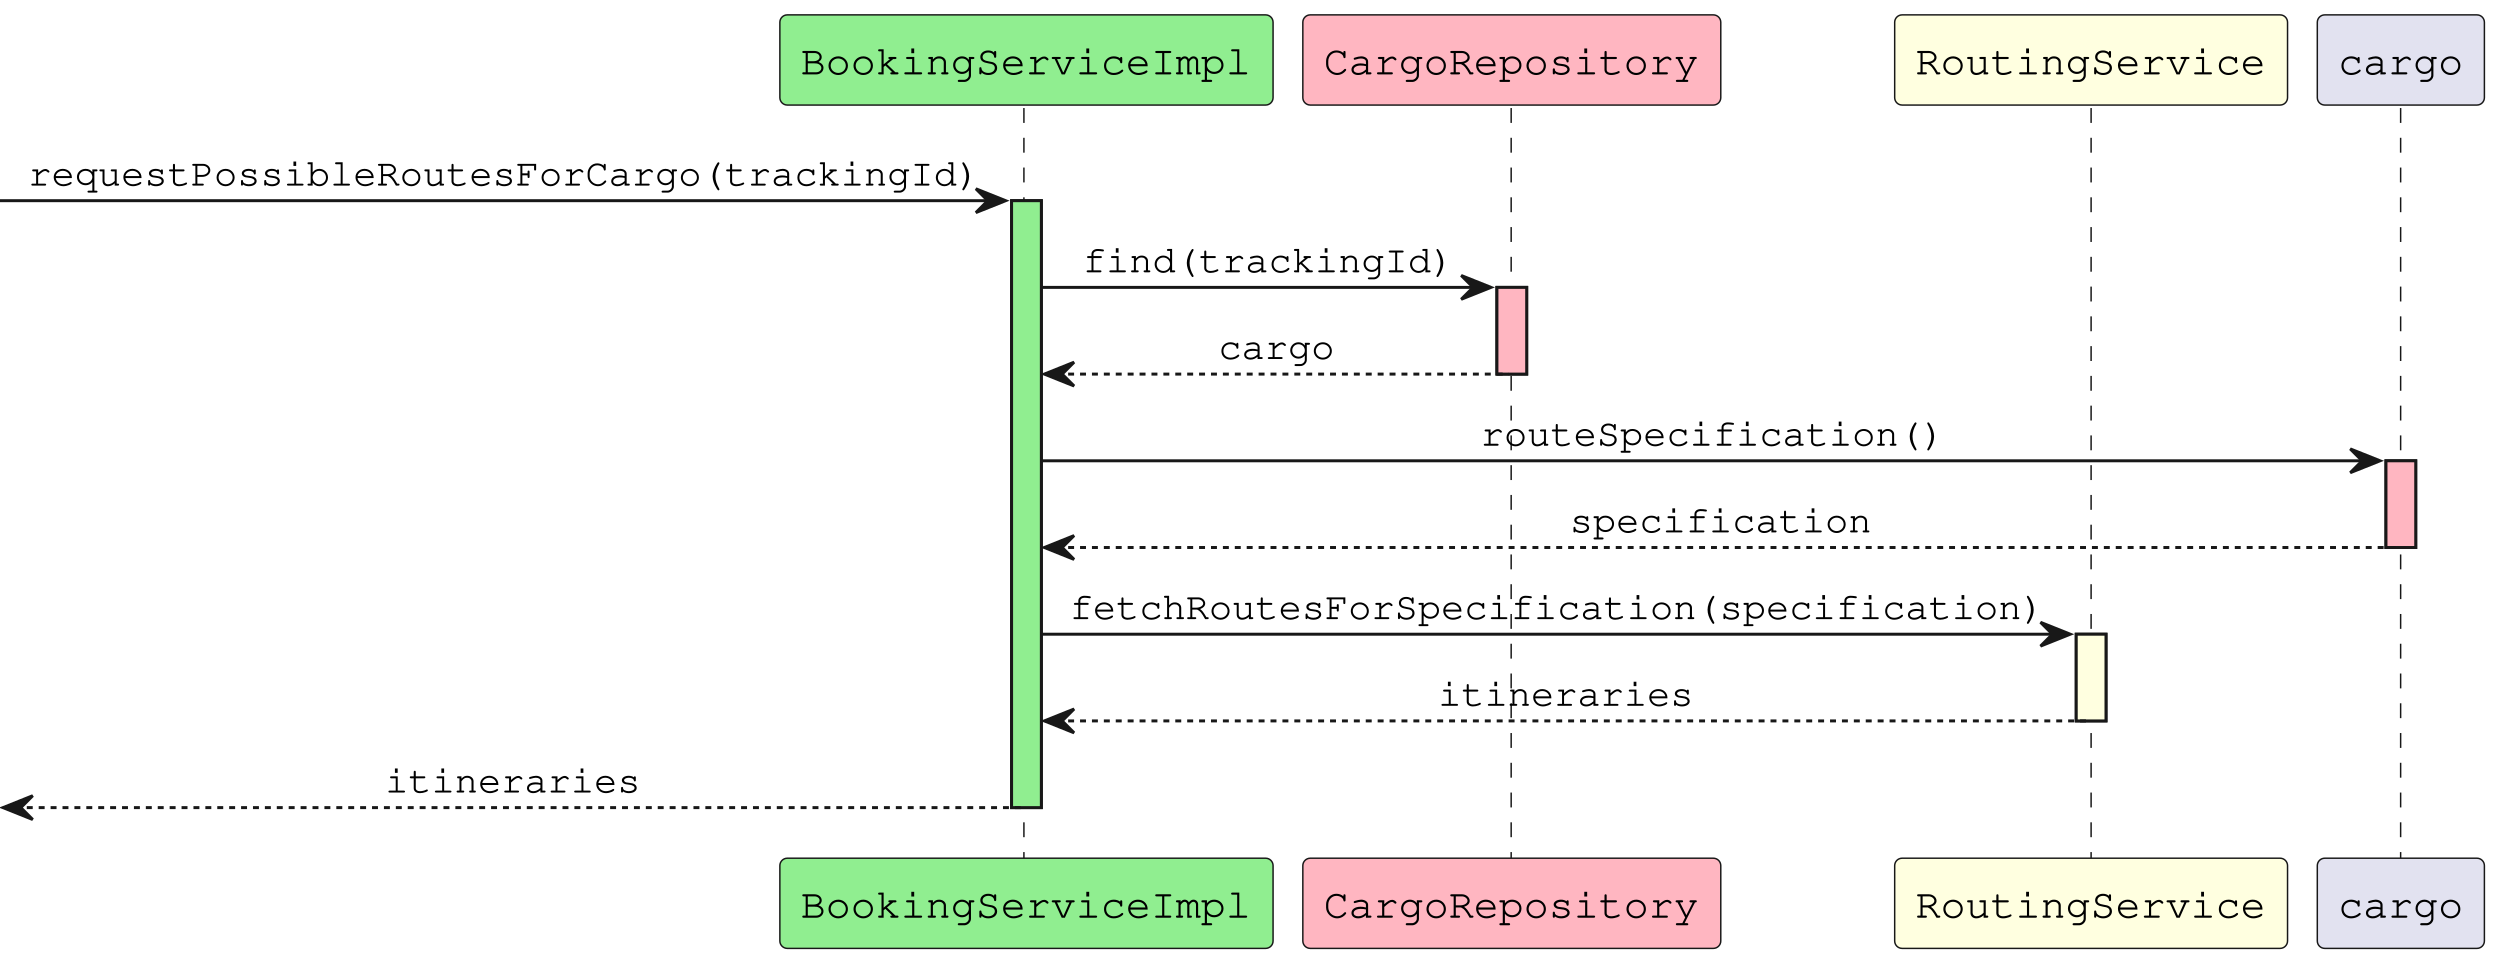
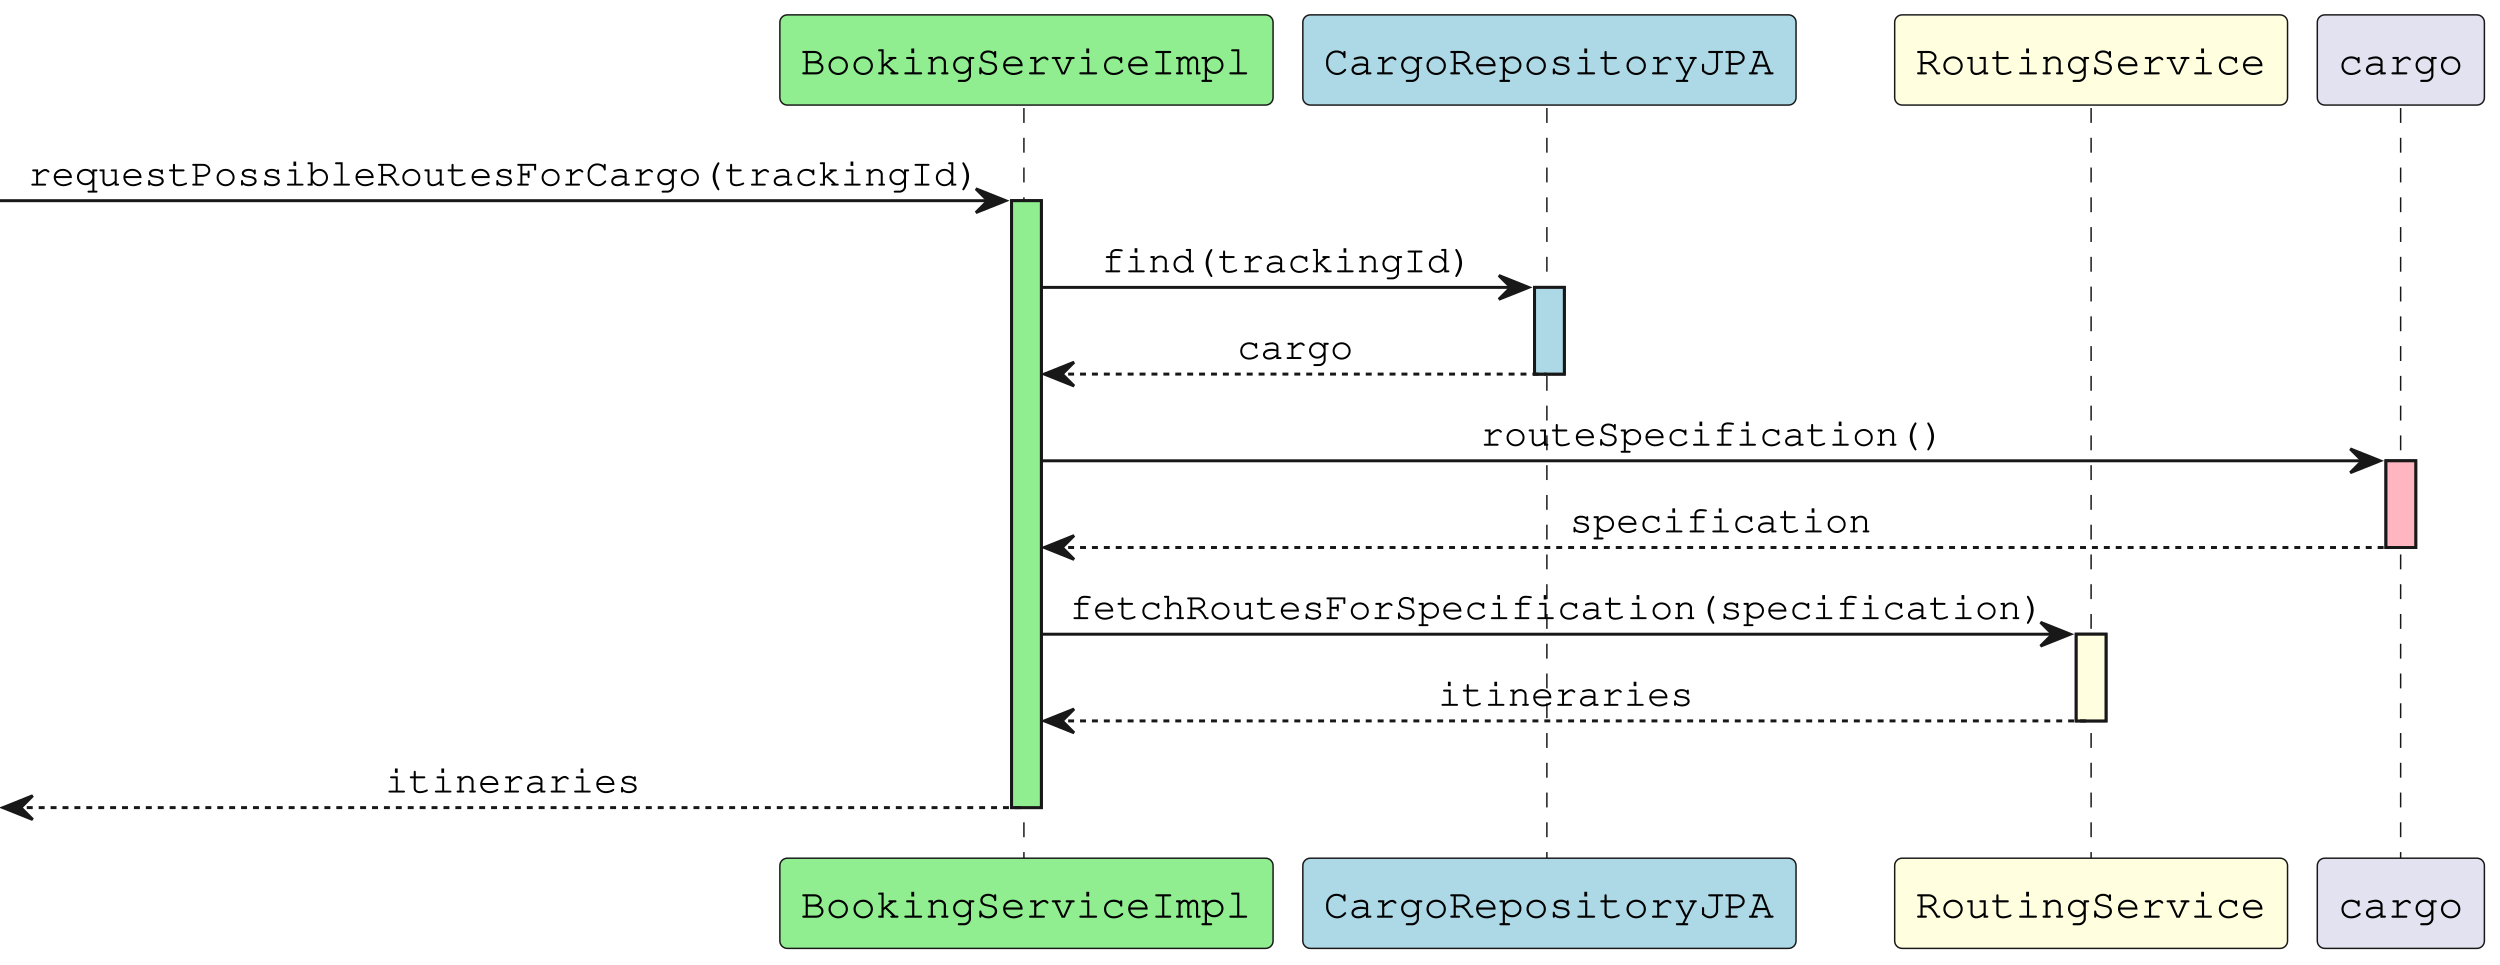
<svg xmlns="http://www.w3.org/2000/svg" contentStyleType="text/css" data-diagram-type="SEQUENCE" height="324px" preserveAspectRatio="none" style="width:840px;height:324px;background:#FFFFFF;" version="1.1" viewBox="0 0 840 324" width="840px" zoomAndPan="magnify">
  <defs />
  <g>
    <g>
      <rect fill="#90EE90" height="203.93" style="stroke:#181818;stroke-width:1;" width="10" x="339.893" y="67.43" />
    </g>
    <g>
-       <rect fill="#FFB6C1" height="29.133" style="stroke:#181818;stroke-width:1;" width="10" x="502.967" y="96.562" />
+       <rect fill="#ADD8E6" height="29.133" style="stroke:#181818;stroke-width:1;" width="10" x="515.61" y="96.562" />
    </g>
    <g>
      <rect fill="#FFFFE0" height="29.133" style="stroke:#181818;stroke-width:1;" width="10" x="697.613" y="213.094" />
    </g>
    <g>
      <rect fill="#FFB6C1" height="29.133" style="stroke:#181818;stroke-width:1;" width="10" x="801.686" y="154.828" />
    </g>
    <g>
      <rect fill="#000000" fill-opacity="0" height="253.062" width="8" x="340.893" y="36.297" />
      <line style="stroke:#181818;stroke-width:0.5;stroke-dasharray:5.0,5.0;" x1="344.035" x2="344.035" y1="36.297" y2="289.359" />
    </g>
    <g>
-       <rect fill="#000000" fill-opacity="0" height="253.062" width="8" x="503.967" y="36.297" />
-       <line style="stroke:#181818;stroke-width:0.5;stroke-dasharray:5.0,5.0;" x1="507.752" x2="507.752" y1="36.297" y2="289.359" />
+       <rect fill="#000000" fill-opacity="0" height="253.062" width="8" x="516.61" y="36.297" />
+       <line style="stroke:#181818;stroke-width:0.5;stroke-dasharray:5.0,5.0;" x1="519.751" x2="519.751" y1="36.297" y2="289.359" />
    </g>
    <g>
      <rect fill="#000000" fill-opacity="0" height="253.062" width="8" x="698.613" y="36.297" />
      <line style="stroke:#181818;stroke-width:0.5;stroke-dasharray:5.0,5.0;" x1="702.612" x2="702.612" y1="36.297" y2="289.359" />
    </g>
    <g>
      <rect fill="#000000" fill-opacity="0" height="253.062" width="8" x="802.686" y="36.297" />
      <line style="stroke:#181818;stroke-width:0.5;stroke-dasharray:5.0,5.0;" x1="806.614" x2="806.614" y1="36.297" y2="289.359" />
    </g>
    <g class="participant participant-head" data-participant="bs">
      <rect fill="#90EE90" height="30.297" rx="2.5" ry="2.5" style="stroke:#181818;stroke-width:0.5;" width="165.717" x="262.035" y="5" />
      <text fill="#000000" font-family="Courier" font-size="14" lengthAdjust="spacing" textLength="151.717" x="269.035" y="24.995">BookingServiceImpl</text>
    </g>
    <g class="participant participant-tail" data-participant="bs">
      <rect fill="#90EE90" height="30.297" rx="2.5" ry="2.5" style="stroke:#181818;stroke-width:0.5;" width="165.717" x="262.035" y="288.359" />
      <text fill="#000000" font-family="Courier" font-size="14" lengthAdjust="spacing" textLength="151.717" x="269.035" y="308.354">BookingServiceImpl</text>
    </g>
    <g class="participant participant-head" data-participant="cr">
-       <rect fill="#FFB6C1" height="30.297" rx="2.5" ry="2.5" style="stroke:#181818;stroke-width:0.5;" width="140.431" x="437.752" y="5" />
-       <text fill="#000000" font-family="Courier" font-size="14" lengthAdjust="spacing" textLength="126.431" x="444.752" y="24.995">CargoRepository</text>
+       <rect fill="#ADD8E6" height="30.297" rx="2.5" ry="2.5" style="stroke:#181818;stroke-width:0.5;" width="165.717" x="437.752" y="5" />
+       <text fill="#000000" font-family="Courier" font-size="14" lengthAdjust="spacing" textLength="151.717" x="444.752" y="24.995">CargoRepositoryJPA</text>
    </g>
    <g class="participant participant-tail" data-participant="cr">
-       <rect fill="#FFB6C1" height="30.297" rx="2.5" ry="2.5" style="stroke:#181818;stroke-width:0.5;" width="140.431" x="437.752" y="288.359" />
-       <text fill="#000000" font-family="Courier" font-size="14" lengthAdjust="spacing" textLength="126.431" x="444.752" y="308.354">CargoRepository</text>
+       <rect fill="#ADD8E6" height="30.297" rx="2.5" ry="2.5" style="stroke:#181818;stroke-width:0.5;" width="165.717" x="437.752" y="288.359" />
+       <text fill="#000000" font-family="Courier" font-size="14" lengthAdjust="spacing" textLength="151.717" x="444.752" y="308.354">CargoRepositoryJPA</text>
    </g>
    <g class="participant participant-head" data-participant="rs">
      <rect fill="#FFFFE0" height="30.297" rx="2.5" ry="2.5" style="stroke:#181818;stroke-width:0.5;" width="132.002" x="636.612" y="5" />
      <text fill="#000000" font-family="Courier" font-size="14" lengthAdjust="spacing" textLength="118.002" x="643.612" y="24.995">RoutingService</text>
    </g>
    <g class="participant participant-tail" data-participant="rs">
      <rect fill="#FFFFE0" height="30.297" rx="2.5" ry="2.5" style="stroke:#181818;stroke-width:0.5;" width="132.002" x="636.612" y="288.359" />
      <text fill="#000000" font-family="Courier" font-size="14" lengthAdjust="spacing" textLength="118.002" x="643.612" y="308.354">RoutingService</text>
    </g>
    <g class="participant participant-head" data-participant="cargo">
      <rect fill="#E2E2F0" height="30.297" rx="2.5" ry="2.5" style="stroke:#181818;stroke-width:0.5;" width="56.144" x="778.614" y="5" />
      <text fill="#000000" font-family="Courier" font-size="14" lengthAdjust="spacing" textLength="42.144" x="785.614" y="24.995">cargo</text>
    </g>
    <g class="participant participant-tail" data-participant="cargo">
      <rect fill="#E2E2F0" height="30.297" rx="2.5" ry="2.5" style="stroke:#181818;stroke-width:0.5;" width="56.144" x="778.614" y="288.359" />
      <text fill="#000000" font-family="Courier" font-size="14" lengthAdjust="spacing" textLength="42.144" x="785.614" y="308.354">cargo</text>
    </g>
    <g>
      <rect fill="#90EE90" height="203.93" style="stroke:#181818;stroke-width:1;" width="10" x="339.893" y="67.43" />
    </g>
    <g>
-       <rect fill="#FFB6C1" height="29.133" style="stroke:#181818;stroke-width:1;" width="10" x="502.967" y="96.562" />
+       <rect fill="#ADD8E6" height="29.133" style="stroke:#181818;stroke-width:1;" width="10" x="515.61" y="96.562" />
    </g>
    <g>
      <rect fill="#FFFFE0" height="29.133" style="stroke:#181818;stroke-width:1;" width="10" x="697.613" y="213.094" />
    </g>
    <g>
      <rect fill="#FFB6C1" height="29.133" style="stroke:#181818;stroke-width:1;" width="10" x="801.686" y="154.828" />
    </g>
    <g class="message" data-participant-1="bs" data-participant-2="bs">
      <polygon fill="#181818" points="327.893,63.43,337.893,67.43,327.893,71.43,331.893,67.43" style="stroke:#181818;stroke-width:1;" />
      <line style="stroke:#181818;stroke-width:1;" x1="0" x2="333.893" y1="67.43" y2="67.43" />
      <text fill="#000000" font-family="Courier" font-size="13" lengthAdjust="spacing" textLength="320.893" x="9.5" y="62.364">requestPossibleRoutesForCargo(trackingId)</text>
    </g>
    <g class="message" data-participant-1="bs" data-participant-2="cr">
-       <polygon fill="#181818" points="490.967,92.562,500.967,96.562,490.967,100.562,494.967,96.562" style="stroke:#181818;stroke-width:1;" />
-       <line style="stroke:#181818;stroke-width:1;" x1="349.893" x2="496.967" y1="96.562" y2="96.562" />
-       <text fill="#000000" font-family="Courier" font-size="13" lengthAdjust="spacing" textLength="125.227" x="363.817" y="91.497">find(trackingId)</text>
+       <polygon fill="#181818" points="503.61,92.562,513.61,96.562,503.61,100.562,507.61,96.562" style="stroke:#181818;stroke-width:1;" />
+       <line style="stroke:#181818;stroke-width:1;" x1="349.893" x2="509.61" y1="96.562" y2="96.562" />
+       <text fill="#000000" font-family="Courier" font-size="13" lengthAdjust="spacing" textLength="125.227" x="370.138" y="91.497">find(trackingId)</text>
    </g>
    <g class="message" data-participant-1="cr" data-participant-2="bs">
      <polygon fill="#181818" points="360.893,121.695,350.893,125.695,360.893,129.695,356.893,125.695" style="stroke:#181818;stroke-width:1;" />
-       <line style="stroke:#181818;stroke-width:1;stroke-dasharray:2.0,2.0;" x1="354.893" x2="506.967" y1="125.695" y2="125.695" />
-       <text fill="#000000" font-family="Courier" font-size="13" lengthAdjust="spacing" textLength="39.133" x="409.363" y="120.629">cargo</text>
+       <line style="stroke:#181818;stroke-width:1;stroke-dasharray:2.0,2.0;" x1="354.893" x2="519.61" y1="125.695" y2="125.695" />
+       <text fill="#000000" font-family="Courier" font-size="13" lengthAdjust="spacing" textLength="39.133" x="415.685" y="120.629">cargo</text>
    </g>
    <g class="message" data-participant-1="bs" data-participant-2="cargo">
      <polygon fill="#181818" points="789.686,150.828,799.686,154.828,789.686,158.828,793.686,154.828" style="stroke:#181818;stroke-width:1;" />
      <line style="stroke:#181818;stroke-width:1;" x1="349.893" x2="795.686" y1="154.828" y2="154.828" />
      <text fill="#000000" font-family="Courier" font-size="13" lengthAdjust="spacing" textLength="156.533" x="497.523" y="149.762">routeSpecification()</text>
    </g>
    <g class="message" data-participant-1="cargo" data-participant-2="bs">
      <polygon fill="#181818" points="360.893,179.961,350.893,183.961,360.893,187.961,356.893,183.961" style="stroke:#181818;stroke-width:1;" />
      <line style="stroke:#181818;stroke-width:1;stroke-dasharray:2.0,2.0;" x1="354.893" x2="805.686" y1="183.961" y2="183.961" />
      <text fill="#000000" font-family="Courier" font-size="13" lengthAdjust="spacing" textLength="101.747" x="527.416" y="178.895">specification</text>
    </g>
    <g class="message" data-participant-1="bs" data-participant-2="rs">
      <polygon fill="#181818" points="685.613,209.094,695.613,213.094,685.613,217.094,689.613,213.094" style="stroke:#181818;stroke-width:1;" />
      <line style="stroke:#181818;stroke-width:1;" x1="349.893" x2="691.613" y1="213.094" y2="213.094" />
      <text fill="#000000" font-family="Courier" font-size="13" lengthAdjust="spacing" textLength="328.72" x="359.393" y="208.028">fetchRoutesForSpecification(specification)</text>
    </g>
    <g class="message" data-participant-1="rs" data-participant-2="bs">
      <polygon fill="#181818" points="360.893,238.227,350.893,242.227,360.893,246.227,356.893,242.227" style="stroke:#181818;stroke-width:1;" />
      <line style="stroke:#181818;stroke-width:1;stroke-dasharray:2.0,2.0;" x1="354.893" x2="701.613" y1="242.227" y2="242.227" />
      <text fill="#000000" font-family="Courier" font-size="13" lengthAdjust="spacing" textLength="86.093" x="483.206" y="237.161">itineraries</text>
    </g>
    <g class="message" data-participant-1="bs" data-participant-2="bs">
      <polygon fill="#181818" points="11,267.359,1,271.359,11,275.359,7,271.359" style="stroke:#181818;stroke-width:1;" />
      <line style="stroke:#181818;stroke-width:1;stroke-dasharray:2.0,2.0;" x1="5" x2="343.893" y1="271.359" y2="271.359" />
      <text fill="#000000" font-family="Courier" font-size="13" lengthAdjust="spacing" textLength="86.093" x="129.4" y="266.293">itineraries</text>
    </g>
  </g>
</svg>
